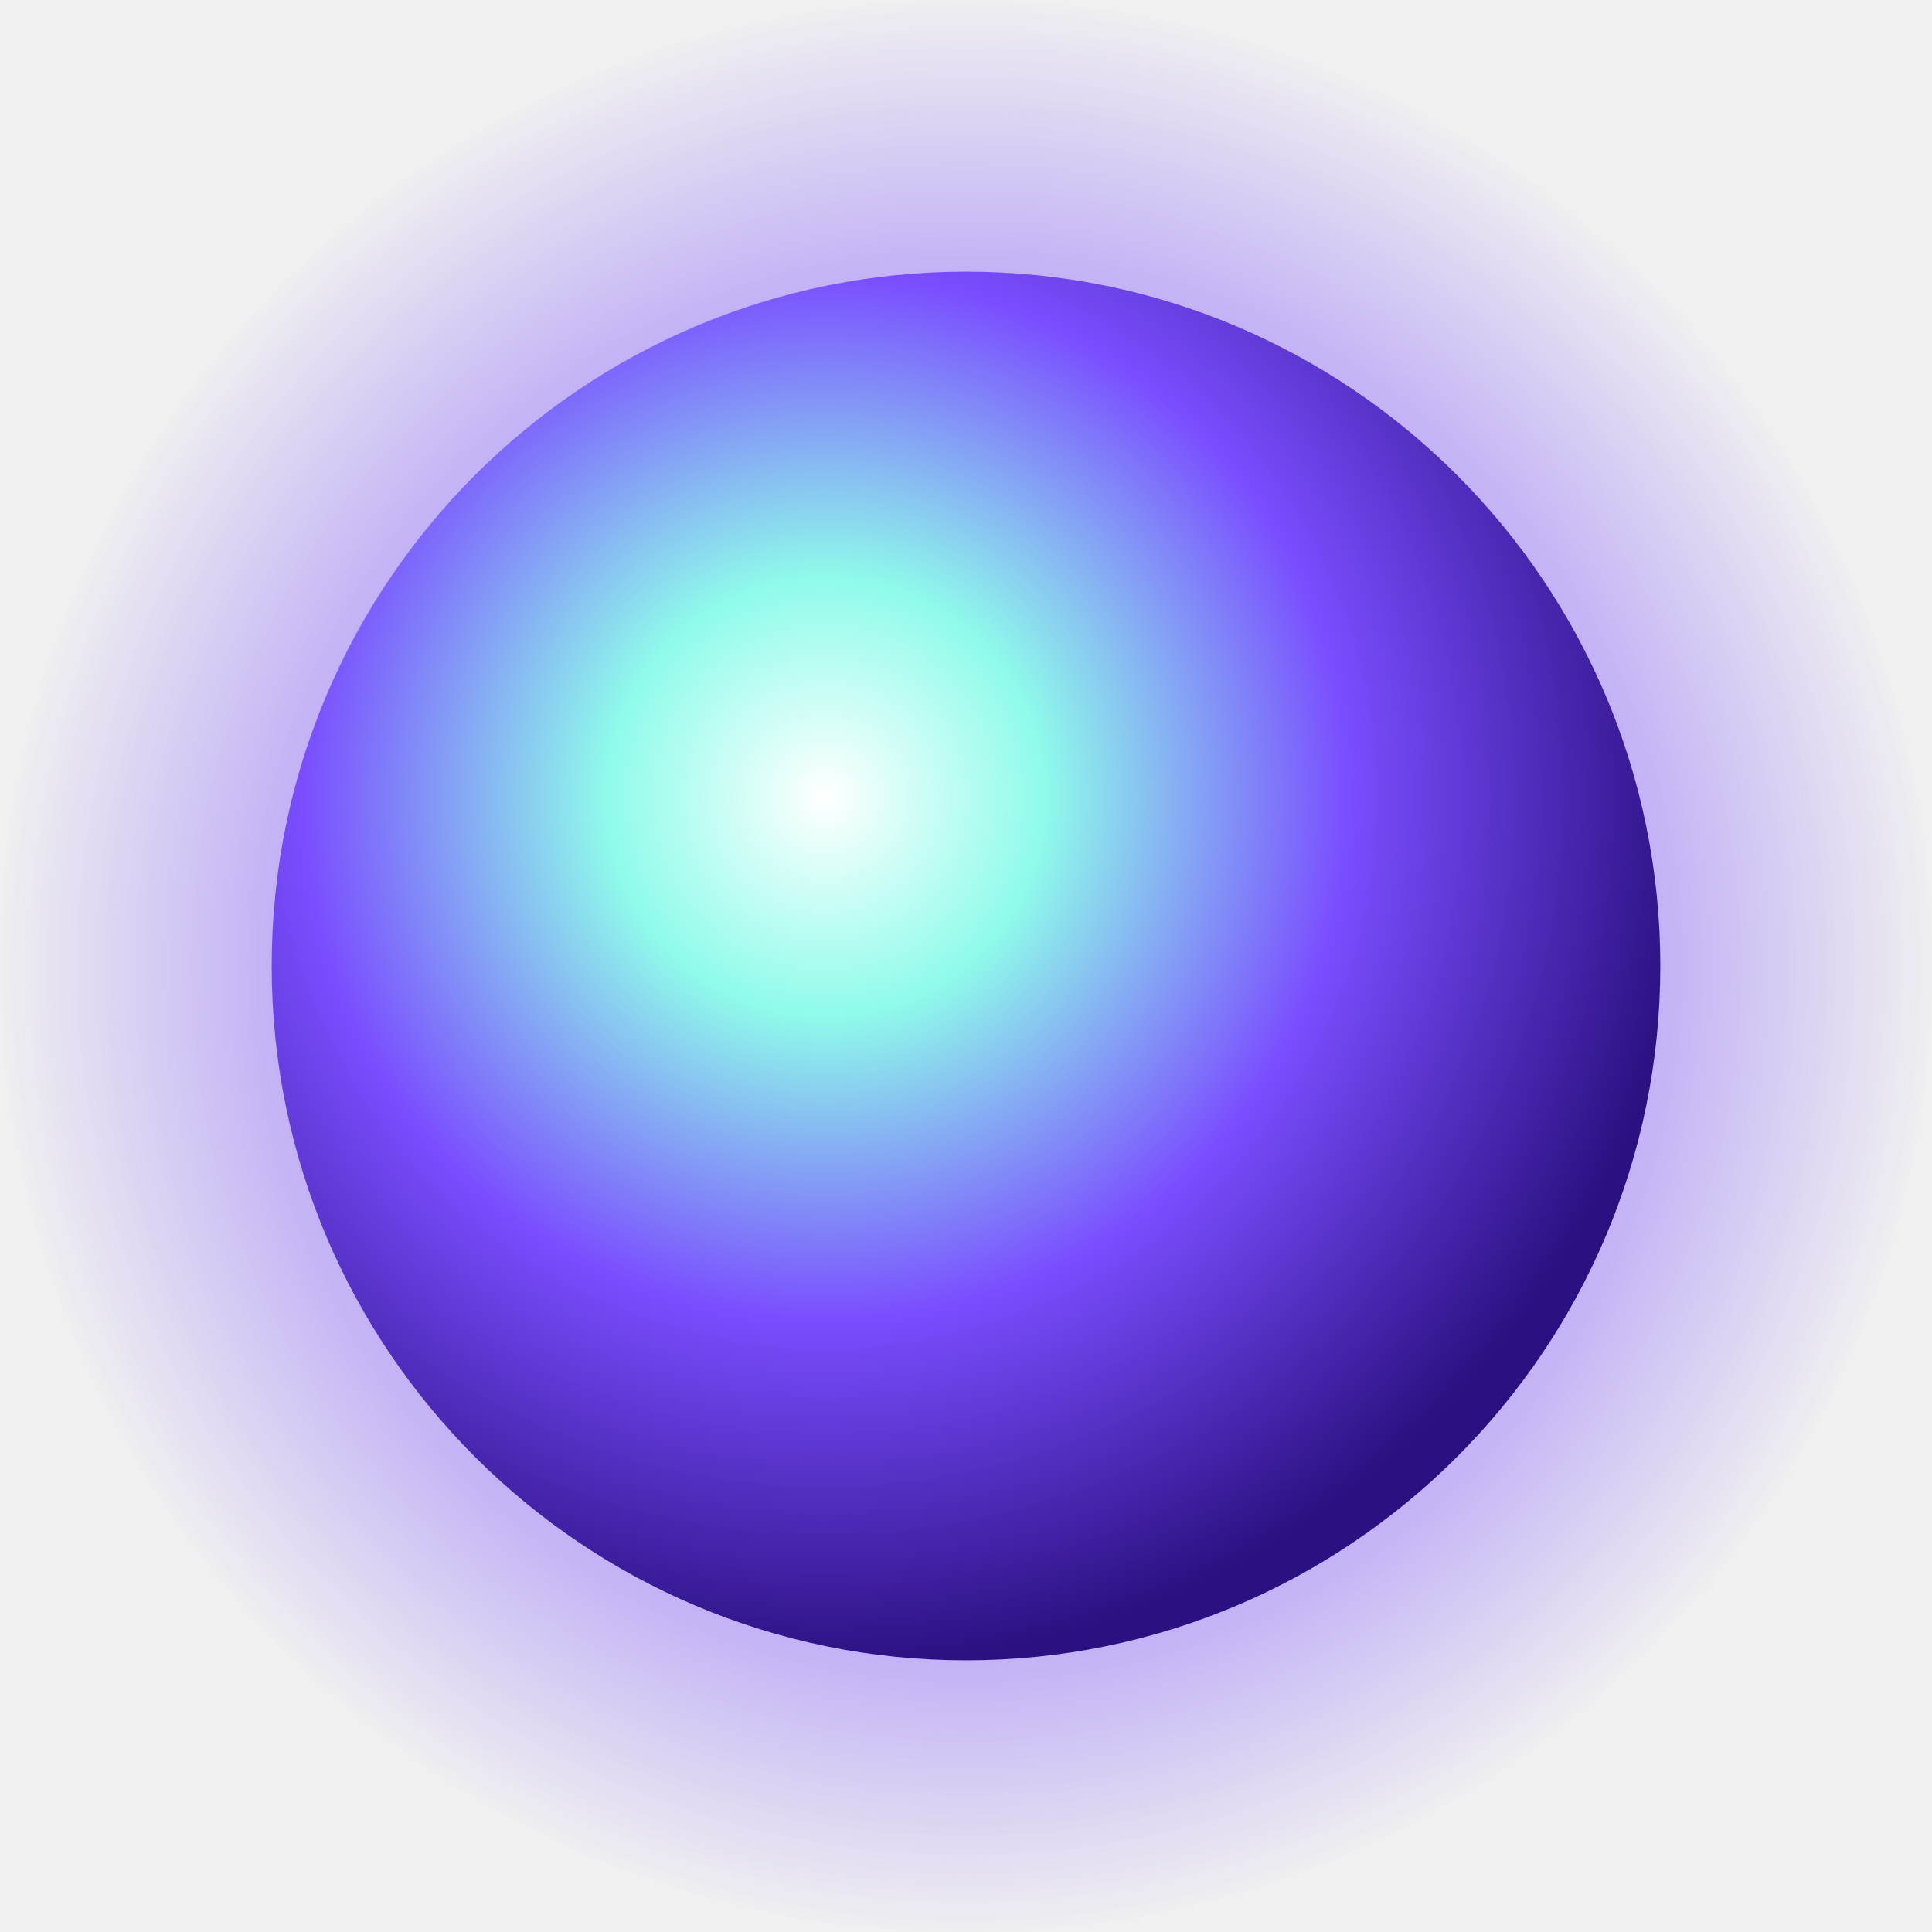
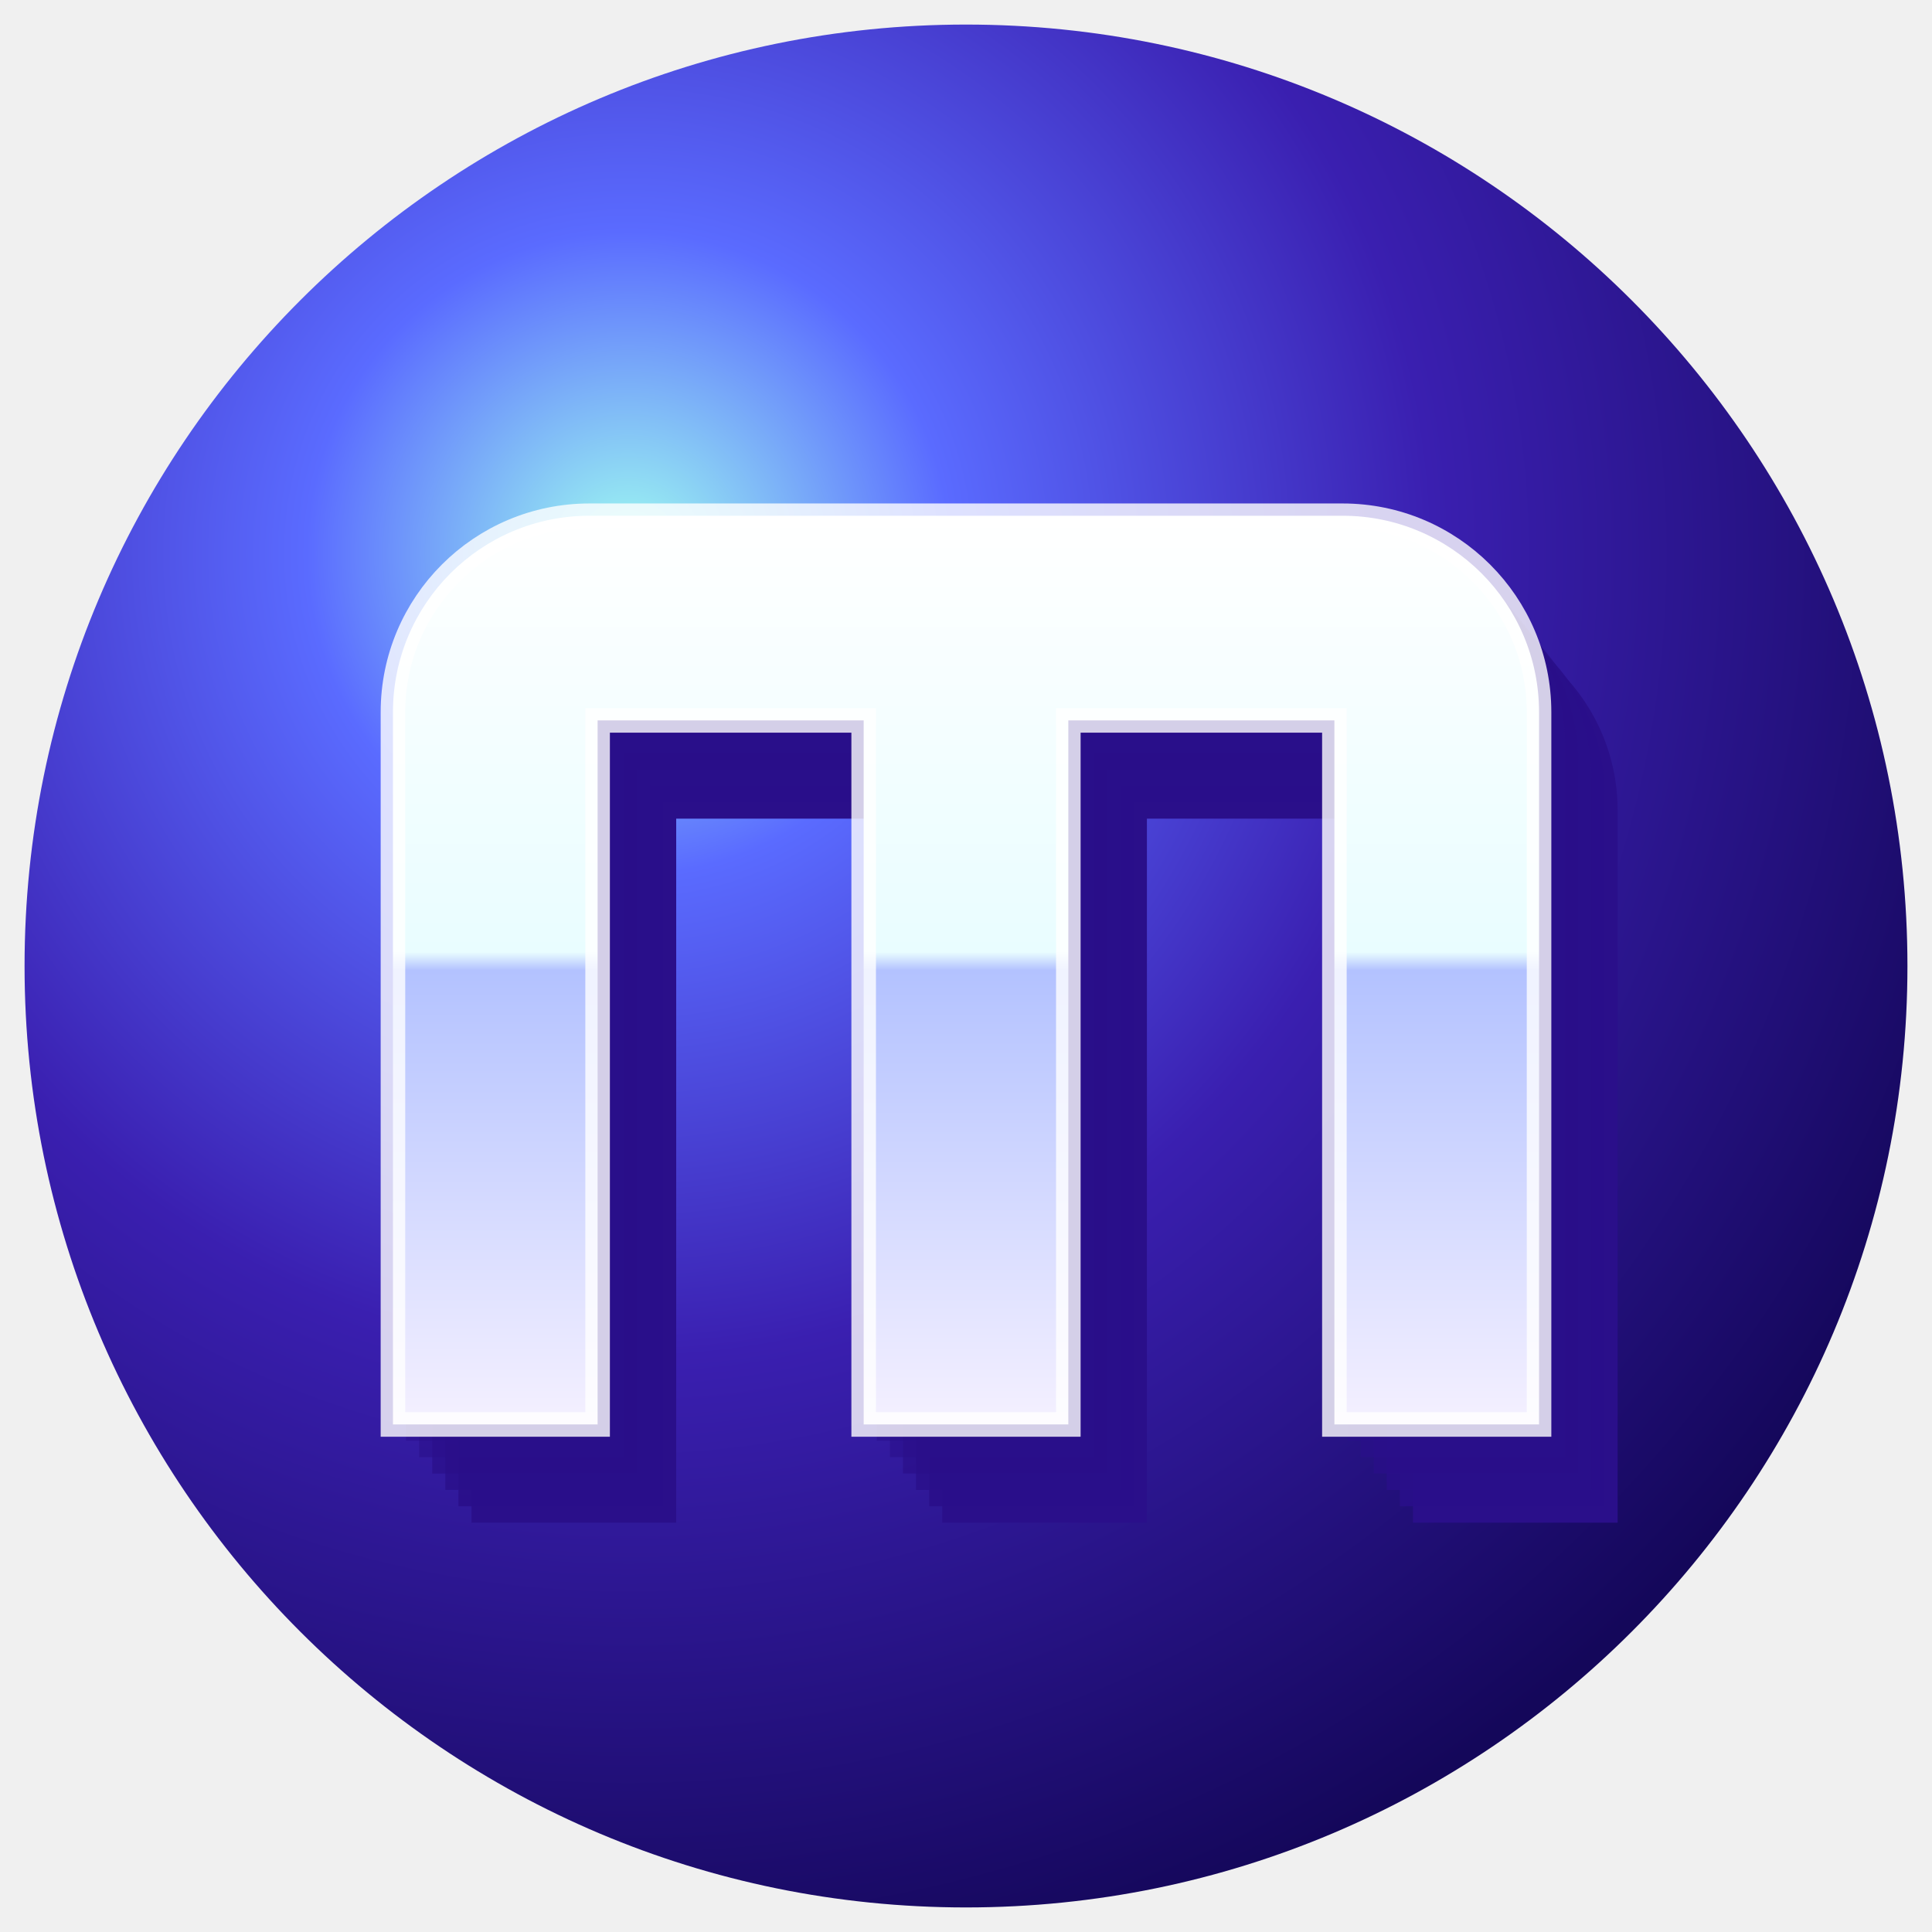
- <svg xmlns="http://www.w3.org/2000/svg" viewBox="0 0 32 32">
+ <svg xmlns="http://www.w3.org/2000/svg" viewBox="4.2 4.2 23.6 23.6">
  <defs>
-     <radialGradient id="o" cx=".4" cy=".38" r=".62">
-       <stop offset="0" stop-color="#ffffff" />
-       <stop offset=".25" stop-color="#8ffbea" />
-       <stop offset=".6" stop-color="#7a4dff" />
-       <stop offset="1" stop-color="#2a1080" />
+     <radialGradient id="o" cx=".32" cy=".28" r=".78">
+       <stop offset="0" stop-color="#9ffcf0" />
+       <stop offset=".22" stop-color="#5a6bff" />
+       <stop offset=".55" stop-color="#3a1fb0" />
+       <stop offset="1" stop-color="#14075a" />
    </radialGradient>
    <radialGradient id="g" cx=".5" cy=".5" r=".5">
      <stop offset=".55" stop-color="#7a4dff" stop-opacity=".6" />
      <stop offset="1" stop-color="#7a4dff" stop-opacity="0" />
    </radialGradient>
    <radialGradient id="spec" cx=".5" cy=".5" r=".5">
      <stop offset="0" stop-color="#fff" stop-opacity=".95" />
      <stop offset="1" stop-color="#fff" stop-opacity="0" />
    </radialGradient>
    <radialGradient id="rim" cx=".62" cy=".8" r=".55">
      <stop offset=".55" stop-color="#9ffcf0" stop-opacity="0" />
      <stop offset="1" stop-color="#9ffcf0" stop-opacity=".75" />
    </radialGradient>
    <clipPath id="ball">
      <circle cx="16" cy="16" r="11.5" />
    </clipPath>
+     <filter id="glow" x="-50%" y="-50%" width="200%" height="200%">
+       <feGaussianBlur stdDeviation=".8" result="b" />
+       <feMerge>
+         <feMergeNode in="b" />
+         <feMergeNode in="SourceGraphic" />
+       </feMerge>
+     </filter>
+     <linearGradient id="chrome" x1="0" y1="0" x2="0" y2="1">
+       <stop offset="0" stop-color="#ffffff" />
+       <stop offset=".48" stop-color="#e9fdff" />
+       <stop offset=".5" stop-color="#b3c2ff" />
+       <stop offset="1" stop-color="#f4f0ff" />
+     </linearGradient>
  </defs>
-   <circle cx="16" cy="16" r="16" fill="url(#g)" />
  <circle cx="16" cy="16" r="11.5" fill="url(#o)" />
+   <path d="M9 21.6v-8.7a2.4 2.4 0 0 1 2.4-2.4h9.2a2.4 2.4 0 0 1 2.4 2.4v8.7h-2.5v-8.6h-3.25v8.6h-2.5v-8.6h-3.25v8.6z" transform="translate(0.96 1.20)" fill="#2a0f8a" fill-opacity="1.00" />
+   <path d="M9 21.6v-8.7a2.4 2.4 0 0 1 2.4-2.4h9.2a2.4 2.4 0 0 1 2.4 2.4v8.7h-2.5v-8.6h-3.25v8.6h-2.5v-8.6h-3.25v8.6z" transform="translate(0.80 1.00)" fill="#2a0f8a" fill-opacity="0.90" />
+   <path d="M9 21.6v-8.7a2.4 2.4 0 0 1 2.4-2.4h9.2a2.4 2.4 0 0 1 2.4 2.4v8.7h-2.5v-8.6h-3.25v8.6h-2.5v-8.6h-3.25v8.6z" transform="translate(0.64 0.80)" fill="#2a0f8a" fill-opacity="0.80" />
+   <path d="M9 21.6v-8.7a2.4 2.4 0 0 1 2.4-2.4h9.2a2.4 2.4 0 0 1 2.4 2.4v8.7h-2.5v-8.6h-3.25v8.6h-2.5v-8.6h-3.25v8.6z" transform="translate(0.48 0.60)" fill="#2a0f8a" fill-opacity="0.70" />
+   <path d="M9 21.6v-8.7a2.4 2.4 0 0 1 2.4-2.4h9.2a2.4 2.4 0 0 1 2.4 2.4v8.7h-2.5v-8.6h-3.25v8.6h-2.5v-8.6h-3.25v8.6z" transform="translate(0.32 0.40)" fill="#2a0f8a" fill-opacity="0.60" />
+   <path d="M9 21.6v-8.7a2.4 2.4 0 0 1 2.4-2.4h9.2a2.4 2.4 0 0 1 2.4 2.4v8.7h-2.5v-8.6h-3.25v8.6h-2.5v-8.6h-3.25v8.6z" transform="translate(0.16 0.20)" fill="#2a0f8a" fill-opacity="0.50" />
+   <path d="M9 21.6v-8.7a2.4 2.4 0 0 1 2.4-2.4h9.2a2.4 2.4 0 0 1 2.4 2.4v8.7h-2.5v-8.6h-3.25v8.6h-2.5v-8.6h-3.25v8.6z" fill="url(#chrome)" />
+   <path d="M9 21.6v-8.7a2.4 2.4 0 0 1 2.4-2.4h9.2a2.4 2.4 0 0 1 2.4 2.4v8.7h-2.5v-8.6h-3.25v8.6h-2.5v-8.6h-3.25v8.6z" fill="none" stroke="#fff" stroke-width=".3" stroke-opacity=".8" />
</svg>
